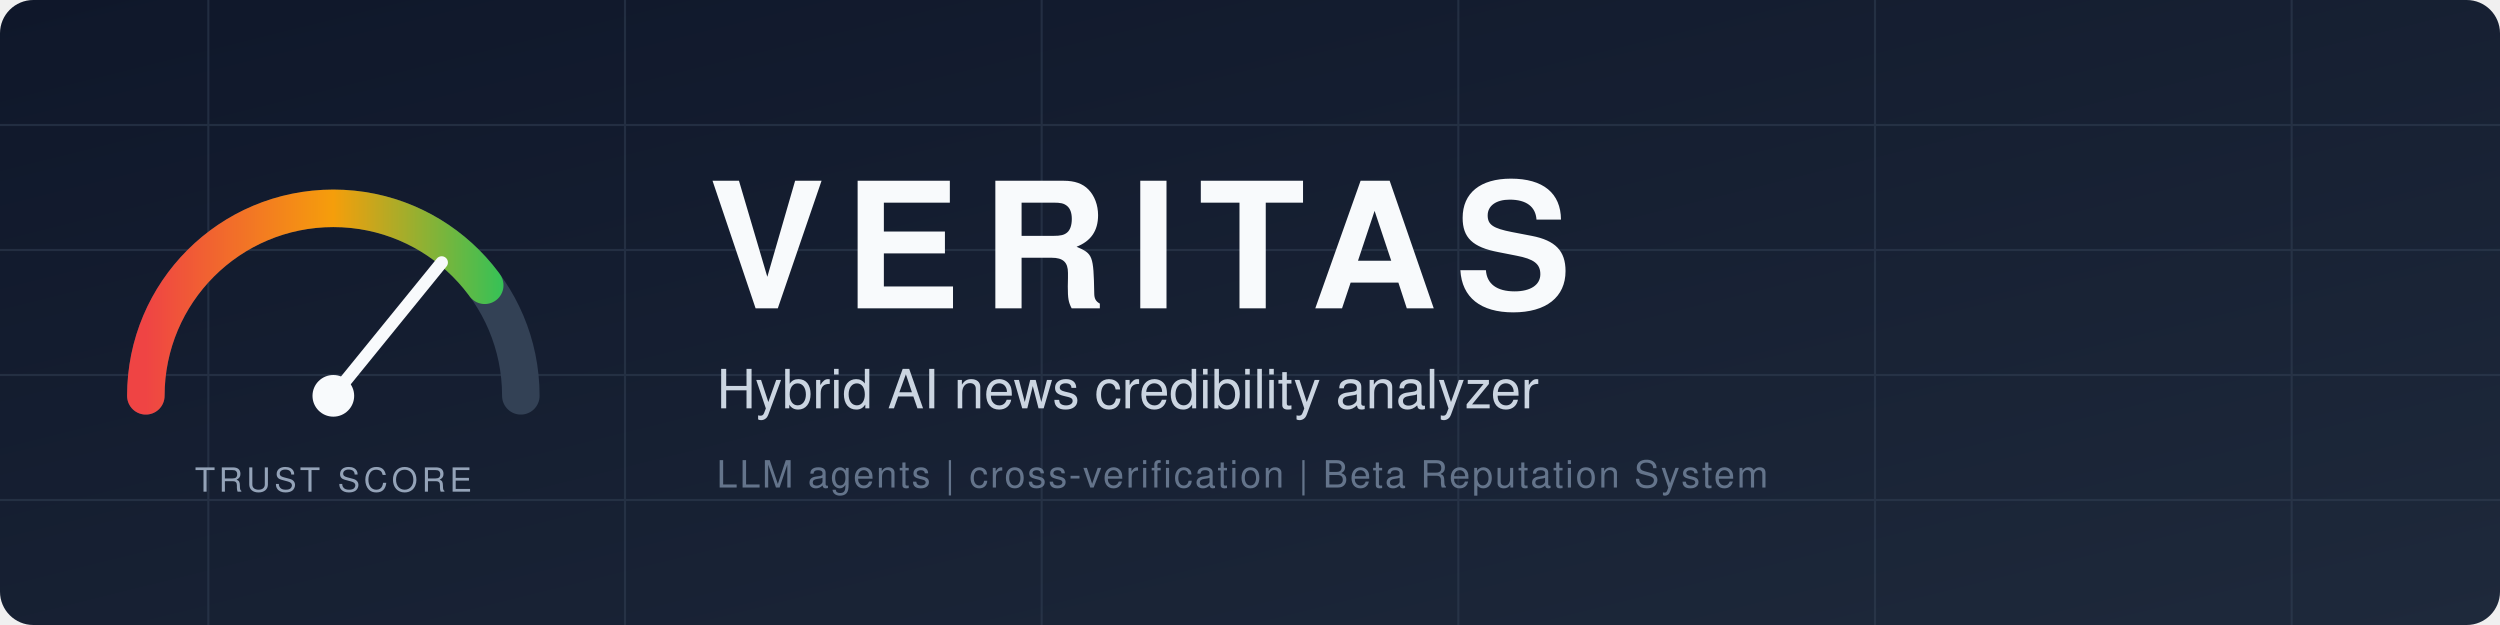
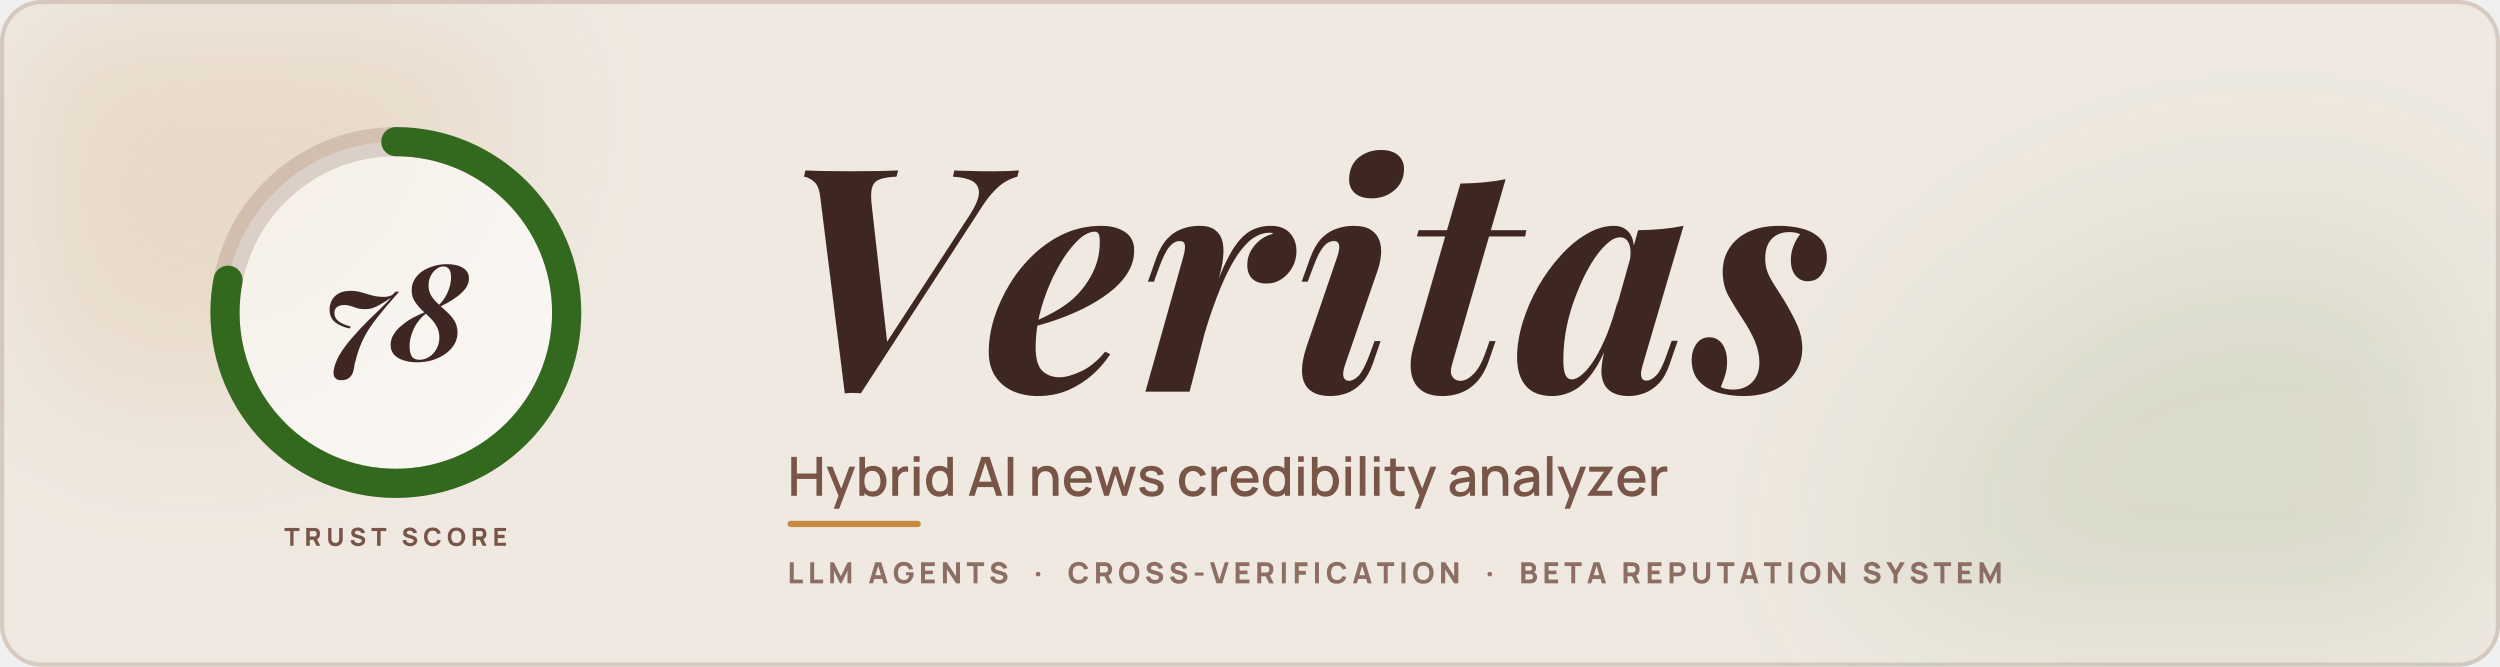
- <svg xmlns="http://www.w3.org/2000/svg" width="1200" height="300" viewBox="0 0 1200 300" role="img" aria-labelledby="title desc">
+ <svg xmlns="http://www.w3.org/2000/svg" width="1200" height="320" viewBox="0 0 1200 320" role="img" aria-labelledby="t d">
  <defs>
-     <linearGradient id="bg" x1="0" y1="0" x2="1" y2="1">
-       <stop offset="0" stop-color="#0f172a" />
-       <stop offset="1" stop-color="#1e293b" />
-     </linearGradient>
-     <linearGradient id="gauge" x1="0" y1="0" x2="1" y2="0">
-       <stop offset="0" stop-color="#ef4444" />
-       <stop offset="0.5" stop-color="#f59e0b" />
-       <stop offset="1" stop-color="#22c55e" />
-     </linearGradient>
+     <filter id="b1" x="-50%" y="-50%" width="200%" height="200%">
+       <feGaussianBlur stdDeviation="40" />
+     </filter>
+     <filter id="b2" x="-50%" y="-50%" width="200%" height="200%">
+       <feGaussianBlur stdDeviation="50" />
+     </filter>
+     <clipPath id="clip">
+       <rect width="1200" height="320" rx="20" />
+     </clipPath>
  </defs>
-   <rect width="1200" height="300" rx="16" fill="url(#bg)" />
-   <g stroke="#334155" stroke-width="1" opacity="0.5">
-     <path d="M0 60H1200M0 120H1200M0 180H1200M0 240H1200" />
-     <path d="M100 0V300M300 0V300M500 0V300M700 0V300M900 0V300M1100 0V300" />
+   <g clip-path="url(#clip)">
+     <rect width="1200" height="320" fill="#EFE9E1" />
+     <circle cx="90" cy="40" r="150" fill="#C58940" opacity="0.16" filter="url(#b1)" />
+     <circle cx="1090" cy="300" r="190" fill="#33691E" opacity="0.12" filter="url(#b2)" />
+     <rect x="1" y="1" width="1198" height="318" rx="19" fill="none" stroke="#8D6E63" stroke-opacity="0.25" stroke-width="2" />
  </g>
-   <g transform="translate(160 150)">
-     <path d="M -90 40 A 90 90 0 0 1 90 40" fill="none" stroke="#334155" stroke-width="18" stroke-linecap="round" />
-     <path d="M -90 40 A 90 90 0 0 1 90 40" fill="none" stroke="url(#gauge)" stroke-width="18" stroke-linecap="round" stroke-dasharray="226 283" />
-     <line x1="0" y1="40" x2="52" y2="-24" stroke="#f8fafc" stroke-width="6" stroke-linecap="round" />
-     <circle cx="0" cy="40" r="10" fill="#f8fafc" />
-     <text x="0" y="86" text-anchor="middle" font-family="-apple-system, 'Segoe UI', Helvetica, Arial, sans-serif" font-size="16" fill="#94a3b8" letter-spacing="2">TRUST SCORE</text>
+   <g>
+     <circle cx="190" cy="150" r="82" fill="#FFFFFF" fill-opacity="0.6" />
+     <circle cx="190" cy="150" r="82" fill="none" stroke="#8D6E63" stroke-opacity="0.25" stroke-width="14" />
+     <circle cx="190" cy="150" r="82" fill="none" stroke="#33691E" stroke-width="14" stroke-linecap="round" stroke-dasharray="402 516" transform="rotate(-90 190 150)" />
+     <path d="M168.2 139.6Q171.1 139.6 173.4 140.3Q175.8 141 178.2 141.7Q180.6 142.4 183.6 142.5Q185.4 142.6 187 142.1Q188.6 141.7 189.8 140H191.6Q188.6 143.5 185.9 146.5Q183.3 149.6 181 152.5Q178.7 155.4 176.8 158.4Q174.8 161.5 173.3 165.1Q171.8 168.6 170.7 173Q170.2 174.6 170.1 175.5Q169.9 176.3 169.9 176.8Q169.8 177.3 169.6 178.1Q169.2 179.9 167.8 181.2Q166.3 182.5 163.9 182.5Q161.9 182.5 161.1 181.6Q160.2 180.8 160.1 179.4Q160 178 160.4 176.6Q161.2 173.1 163.6 169.3Q166 165.5 169.4 161.7Q172.7 157.9 176.3 154.3Q180 150.7 183.3 147.5Q186.6 144.3 188.8 141.7Q188.8 141.7 189.3 141.6Q189.8 141.5 189.8 141.5Q187.4 143.1 185.4 144.4Q183.4 145.7 181.7 146.6Q180.1 147.5 178.5 148Q176.9 148.4 175.1 148.4Q172.9 148.4 171.4 147.9Q169.8 147.4 168.4 146.9Q166.9 146.4 165.2 146.4Q163.2 146.4 161.9 147.3Q160.5 148.2 160.5 150.2Q160.5 152.7 162.5 154.2Q164.6 155.8 168.3 156.7L167.9 157.7Q163.6 156.8 160.9 154.7Q158.2 152.5 158.2 148.5Q158.2 146.3 159.2 144.3Q160.2 142.2 162.5 140.9Q164.7 139.6 168.2 139.6ZM214.4 126.8Q217.4 126.8 219.9 127.5Q222.3 128.3 223.7 129.8Q225.1 131.3 225.1 133.7Q225.1 136 223.7 138.1Q222.2 140.2 219.9 142Q217.7 143.7 215.1 145.2Q212.5 146.6 210.1 147.7L209.9 147.1Q211.6 145.7 213.1 143.5Q214.6 141.3 215.5 138.7Q216.5 136 216.5 133.2Q216.5 127.9 212.8 127.9Q211 127.9 209.4 129.2Q207.7 130.5 206.7 132.5Q205.7 134.6 205.7 137Q205.7 139.9 207.1 142.1Q208.5 144.3 210.6 146.1Q212.6 148 214.7 149.9Q216.8 151.8 218.2 154.1Q219.6 156.5 219.6 159.6Q219.6 162.8 218 165.4Q216.4 168 213.7 169.9Q211 171.8 207.5 172.9Q204 173.9 200.1 173.9Q196.7 173.9 193.8 173Q190.9 172.1 189.2 170.3Q187.5 168.4 187.5 165.5Q187.5 162.7 189.1 160.3Q190.6 157.9 193.2 155.9Q195.7 153.8 198.8 152.2Q201.9 150.6 205 149.4L205.3 150Q202.8 151.5 200.9 154.1Q198.9 156.6 197.8 159.8Q196.6 162.9 196.6 166.4Q196.6 169.2 197.6 171Q198.7 172.7 201.4 172.7Q203.8 172.7 206 171.3Q208.2 169.9 209.5 167.5Q210.9 165 210.9 162Q210.9 158.9 209.5 156.5Q208.2 154.2 206.2 152.3Q204.2 150.4 202.2 148.5Q200.3 146.6 198.9 144.4Q197.6 142.2 197.6 139.2Q197.6 136.4 199 134.1Q200.4 131.8 202.7 130.2Q205.1 128.6 208.2 127.7Q211.2 126.8 214.4 126.8Z" fill="#3E2723" transform="translate(0 0)" />
+     <path d="M139.3 262V254.9H136.6V253.4H143.7V254.9H140.9V262ZM147 262V253.4H150.7Q150.8 253.4 151 253.4Q151.2 253.4 151.4 253.4Q152.2 253.5 152.7 253.9Q153.2 254.3 153.4 254.9Q153.6 255.5 153.6 256.2Q153.6 257.3 153.1 258.1Q152.5 258.8 151.4 259L150.7 259.1H148.7V262ZM151.9 262 150.2 258.5 151.9 258.2 153.7 262ZM148.7 257.5H150.6Q150.7 257.5 150.9 257.5Q151 257.5 151.2 257.5Q151.5 257.4 151.7 257.2Q151.8 257 151.9 256.7Q152 256.4 152 256.2Q152 256 151.9 255.7Q151.8 255.5 151.7 255.2Q151.5 255 151.2 254.9Q151 254.9 150.9 254.9Q150.7 254.9 150.6 254.9H148.7ZM161 262.2Q159.9 262.2 159.1 261.8Q158.4 261.3 157.9 260.6Q157.5 259.8 157.5 258.8V253.4L159.1 253.4V258.7Q159.1 259.2 159.3 259.5Q159.4 259.9 159.7 260.1Q159.9 260.4 160.3 260.5Q160.6 260.6 161 260.6Q161.4 260.6 161.7 260.5Q162.1 260.4 162.3 260.1Q162.6 259.9 162.7 259.5Q162.8 259.2 162.8 258.7V253.4H164.5V258.8Q164.5 259.8 164.1 260.6Q163.6 261.3 162.8 261.8Q162 262.2 161 262.2ZM171.8 262.2Q170.9 262.2 170.1 261.8Q169.3 261.5 168.8 260.9Q168.4 260.2 168.2 259.4L169.9 259.1Q170.1 259.9 170.7 260.3Q171.2 260.7 172 260.7Q172.4 260.7 172.7 260.5Q173.1 260.4 173.4 260.2Q173.6 259.9 173.6 259.6Q173.6 259.4 173.6 259.3Q173.5 259.2 173.4 259.1Q173.3 259 173.2 258.9Q173 258.8 172.8 258.7L170.5 258Q170.3 258 169.9 257.8Q169.6 257.7 169.3 257.4Q169 257.2 168.8 256.8Q168.6 256.4 168.6 255.8Q168.6 254.9 169 254.3Q169.4 253.8 170.2 253.5Q170.9 253.2 171.8 253.2Q172.7 253.2 173.4 253.5Q174.1 253.8 174.6 254.4Q175 254.9 175.2 255.7L173.5 256Q173.4 255.6 173.1 255.3Q172.9 255 172.5 254.9Q172.2 254.7 171.8 254.7Q171.4 254.7 171 254.8Q170.7 254.9 170.5 255.2Q170.3 255.4 170.3 255.7Q170.3 256 170.4 256.1Q170.6 256.3 170.9 256.4Q171.1 256.5 171.4 256.6L172.9 257Q173.3 257.1 173.7 257.3Q174.1 257.4 174.5 257.7Q174.8 257.9 175.1 258.4Q175.3 258.8 175.3 259.4Q175.3 260.1 175 260.6Q174.7 261.2 174.2 261.5Q173.7 261.8 173.1 262Q172.5 262.2 171.8 262.2ZM181 262V254.9H178.3V253.4H185.4V254.9H182.7V262ZM196.8 262.2Q195.9 262.2 195.1 261.8Q194.3 261.5 193.8 260.9Q193.3 260.2 193.2 259.4L194.9 259.1Q195.1 259.9 195.6 260.3Q196.2 260.7 196.9 260.7Q197.3 260.7 197.7 260.5Q198.1 260.4 198.3 260.2Q198.6 259.9 198.6 259.6Q198.6 259.4 198.5 259.3Q198.5 259.2 198.4 259.1Q198.3 259 198.1 258.9Q198 258.8 197.7 258.7L195.5 258Q195.2 258 194.9 257.8Q194.6 257.7 194.3 257.4Q193.9 257.2 193.7 256.8Q193.5 256.4 193.5 255.8Q193.5 254.9 194 254.3Q194.4 253.8 195.1 253.5Q195.9 253.2 196.8 253.2Q197.7 253.2 198.4 253.5Q199.1 253.8 199.5 254.4Q200 254.9 200.2 255.7L198.4 256Q198.4 255.6 198.1 255.3Q197.8 255 197.5 254.9Q197.1 254.7 196.7 254.7Q196.3 254.7 196 254.8Q195.7 254.9 195.5 255.2Q195.2 255.4 195.2 255.7Q195.2 256 195.4 256.1Q195.6 256.3 195.9 256.4Q196.1 256.5 196.4 256.6L197.9 257Q198.2 257.1 198.6 257.3Q199 257.4 199.4 257.7Q199.8 257.9 200 258.4Q200.3 258.8 200.3 259.4Q200.3 260.1 200 260.6Q199.7 261.2 199.2 261.5Q198.7 261.8 198.1 262Q197.5 262.2 196.8 262.2ZM207.7 262.2Q206.4 262.2 205.5 261.6Q204.5 261.1 204 260Q203.5 259 203.5 257.7Q203.5 256.3 204 255.3Q204.5 254.3 205.5 253.7Q206.4 253.2 207.7 253.2Q209.2 253.2 210.2 253.9Q211.2 254.7 211.6 255.9L210 256.4Q209.8 255.6 209.2 255.2Q208.6 254.7 207.7 254.7Q206.9 254.7 206.3 255.1Q205.8 255.4 205.5 256.1Q205.2 256.8 205.2 257.7Q205.2 258.6 205.5 259.2Q205.8 259.9 206.3 260.3Q206.9 260.6 207.7 260.6Q208.6 260.6 209.2 260.2Q209.8 259.8 210 259L211.6 259.4Q211.2 260.7 210.2 261.4Q209.2 262.2 207.7 262.2ZM219.1 262.2Q217.8 262.2 216.8 261.6Q215.9 261.1 215.4 260Q214.9 259 214.9 257.7Q214.9 256.3 215.4 255.3Q215.9 254.3 216.8 253.7Q217.8 253.2 219.1 253.2Q220.4 253.2 221.3 253.7Q222.2 254.3 222.7 255.3Q223.3 256.3 223.3 257.7Q223.3 259 222.7 260Q222.2 261.1 221.3 261.6Q220.4 262.2 219.1 262.2ZM219.1 260.6Q219.9 260.7 220.4 260.3Q221 259.9 221.3 259.3Q221.5 258.6 221.5 257.7Q221.5 256.8 221.3 256.1Q221 255.5 220.4 255.1Q219.9 254.7 219.1 254.7Q218.2 254.7 217.7 255.1Q217.2 255.4 216.9 256.1Q216.6 256.8 216.6 257.7Q216.6 258.6 216.9 259.2Q217.2 259.9 217.7 260.3Q218.2 260.6 219.1 260.6ZM226.9 262V253.4H230.5Q230.6 253.4 230.8 253.4Q231.1 253.4 231.2 253.4Q232 253.5 232.5 253.9Q233 254.3 233.2 254.9Q233.5 255.5 233.5 256.2Q233.5 257.3 232.9 258.1Q232.4 258.8 231.2 259L230.5 259.1H228.5V262ZM231.7 262 230 258.5 231.7 258.2 233.6 262ZM228.5 257.5H230.4Q230.6 257.5 230.7 257.5Q230.9 257.5 231 257.5Q231.3 257.4 231.5 257.2Q231.7 257 231.7 256.7Q231.8 256.4 231.8 256.2Q231.8 256 231.7 255.7Q231.7 255.5 231.5 255.2Q231.3 255 231 254.9Q230.9 254.9 230.7 254.9Q230.6 254.9 230.4 254.9H228.5ZM237.3 262V253.4H242.9V254.9H238.9V256.7H242.2V258.3H238.9V260.5H242.9V262Z" fill="#795548" />
  </g>
-   <text x="340" y="148" font-family="-apple-system, 'Segoe UI', Helvetica, Arial, sans-serif" font-size="84" font-weight="700" fill="#f8fafc" letter-spacing="10">VERITAS</text>
-   <text x="344" y="196" font-family="-apple-system, 'Segoe UI', Helvetica, Arial, sans-serif" font-size="26" fill="#cbd5e1">Hybrid AI news credibility analyzer</text>
-   <text x="344" y="234" font-family="-apple-system, 'Segoe UI', Helvetica, Arial, sans-serif" font-size="18" fill="#64748b" letter-spacing="1">LLM agents  |  cross-verification  |  Beta Reputation System</text>
+   <path d="M465.4 103.3Q469.8 96.5 469.9 92.6Q469.9 88.7 466.7 86.9Q463.4 85.1 457.4 84.8L458.1 81.8Q460.2 82 463.7 82Q467.3 82.1 471.2 82.2Q475.1 82.2 477.7 82.2Q481.2 82.2 483.9 82.1Q486.7 82 489.1 81.8L488.3 84.8Q485.3 85.6 482.6 87.2Q479.9 88.8 476.9 92Q473.9 95.1 470.4 100.7L413.2 188.8Q411.2 188.6 409.3 188.6Q407.5 188.6 405.5 188.8L393.7 94.4Q393.1 89 390.5 87Q388 85 385.9 84.8L386.6 81.8Q390.4 82 396.4 82.1Q402.4 82.2 408.2 82.2Q415.4 82.2 421.3 82.1Q427.1 82 431.1 81.8L430.3 84.8Q425.6 85 422.7 85.9Q419.8 86.9 418.8 89.4Q417.8 92 418.3 97.4L426.1 166.6L421.8 170.2ZM493.8 155.5Q500 153 505.5 150Q511 147 515 143.5Q520.8 138.2 524.3 131.3Q527.9 124.3 527.9 116.2Q527.9 113.2 527.3 112.2Q526.7 111.2 525.5 111.2Q522.2 111.2 518.3 114.5Q514.5 117.9 510.7 123.6Q507 129.3 503.9 136.4Q500.8 143.6 498.9 151.4Q497.1 159.2 497.1 166.6Q497.1 174.9 500.3 178Q503.5 181.1 508.7 181.1Q512.6 181.1 518.6 178.4Q524.6 175.8 530.5 168.8L532.9 170Q529.8 174.9 524.7 179.6Q519.6 184.2 512.9 187.2Q506.2 190.1 498.1 190.1Q491.5 190.1 486.1 187.7Q480.8 185.3 477.7 180.6Q474.6 175.8 474.6 168.9Q474.6 161.1 477.2 152.6Q479.9 144.2 484.7 136.3Q489.5 128.4 496.2 122.1Q503 115.7 511.2 112Q519.4 108.4 528.8 108.4Q535.4 108.4 539.9 111.3Q544.4 114.2 544.4 120.2Q544.4 126 541.2 131.1Q538 136.2 532.5 140.4Q527 144.6 520.4 147.9Q513.7 151.2 506.8 153.6Q499.8 156 493.6 157.4ZM571 188H549.8L568 123.2Q569.1 119.1 568.7 117.4Q568.4 115.7 566.3 115.7Q563.7 115.7 561.4 118.3Q559.2 120.9 556.7 127.5L553.9 135.2H551L555 123.8Q557.2 117.9 560.4 114.5Q563.5 111.2 567.5 109.8Q571.4 108.4 575.7 108.4Q580.6 108.4 583.1 110.3Q585.7 112.2 586.6 115.3Q587.5 118.5 587.2 122.1Q587 125.8 586.1 129.4ZM609.3 111.7Q606.2 111.7 602.8 113.5Q599.4 115.3 595.8 119.9Q592.1 124.6 588.2 132.8Q584.3 141.1 580.1 153.9Q576 166.6 571.6 184.8L575 164.6Q579.7 148.2 583.6 137.3Q587.6 126.5 591.5 120.1Q595.5 113.7 599.9 111Q604.4 108.4 610 108.4Q615.9 108.4 619.1 111.8Q622.3 115.3 622.3 120.5Q622.3 124.7 620.4 128.2Q618.4 131.8 615.2 133.9Q612 136.1 607.9 136.1Q603.5 136.1 601.1 133.8Q598.7 131.5 598.7 127.2Q598.7 123.5 600.4 120.4Q602.2 117.3 605 115.1Q607.9 112.9 611.2 112.2Q610.9 112 610.4 111.8Q609.9 111.7 609.3 111.7ZM647.6 85.4Q647.9 79 652.3 75.5Q656.7 72 662.9 72Q668.4 72 671.3 74.7Q674.2 77.4 673.9 82Q673.6 87.8 669.1 91.5Q664.6 95.2 658.4 95.2Q653 95.2 650.1 92.5Q647.3 89.8 647.6 85.4ZM641.9 123.2Q644.4 115.7 640.3 115.7Q637.5 115.7 635.3 118.4Q633 121.1 630.6 127.5L627.7 135.2H624.8L628.9 123.8Q631.1 117.9 634.2 114.5Q637.4 111.2 641.5 109.8Q645.5 108.4 649.7 108.4Q655.1 108.4 658 110.3Q661 112.3 662.1 115.4Q663.2 118.5 662.9 122.1Q662.6 125.8 661.4 129.4L645.6 175.2Q644.3 179.2 644.9 181Q645.6 182.8 647.6 182.8Q649.6 182.8 652 180.5Q654.3 178.2 657.1 171L659.8 163.7H662.7L658.9 174.7Q656.7 180.8 653.4 184.1Q650.1 187.4 646.3 188.8Q642.4 190.1 638.6 190.1Q632.1 190.1 628.7 187.2Q625.3 184.4 625 179Q624.7 173.6 627.2 166.2ZM732.6 110.5 732.1 113.5H680.1L680.9 110.5ZM696.9 175.2Q695.8 179.1 697.2 180.9Q698.5 182.8 700.9 182.8Q704.1 182.8 707.2 179.6Q710.4 176.5 712.8 169.9L715 163.7H717.9L714.9 172.4Q711.9 181.5 706.1 185.8Q700.4 190.1 692.4 190.1Q685.4 190.1 681.7 186.9Q678 183.8 677.3 178.3Q676.6 172.9 678.5 166.2L701 88.1Q707.3 88 712.6 87.5Q717.9 87 722.7 86ZM754.5 182.1Q756.9 182.1 759.7 179.5Q762.6 177 765.6 172.1Q768.6 167.2 771.5 160.1Q774.3 153 776.7 143.8L773.4 160.1Q769.7 171.2 765.2 177.8Q760.7 184.4 755.6 187.3Q750.5 190.1 745 190.1Q736.5 190.1 732.3 185.1Q728.2 180.2 728.2 171.6Q728.2 163.5 730.9 154.7Q733.6 145.9 738.3 137.6Q743 129.4 749 122.8Q754.9 116.2 761.6 112.3Q768.3 108.4 774.7 108.4Q779.7 108.4 782.4 112.2Q785.1 116.1 784 124.4L782.3 125.3Q783.2 119.9 781.9 116.9Q780.6 113.9 777.6 113.9Q774.5 113.9 770.9 117.4Q767.2 120.8 763.6 126.8Q760 132.8 757 140.4Q753.9 148 752.1 156.3Q750.4 164.6 750.4 172.7Q750.4 177.8 751.4 179.9Q752.4 182.1 754.5 182.1ZM786.3 110.5Q792.7 110.4 798 109.9Q803.2 109.4 808.1 108.4L788.5 175.2Q787.9 177.2 787.7 178.9Q787.6 180.6 788.2 181.7Q788.8 182.7 790.4 182.7Q792.4 182.7 794.8 180.4Q797.2 178.2 799.8 170.9L802.4 163.6H805.3L801.5 174.6Q799.4 180.8 796.2 184.1Q792.9 187.4 789.1 188.8Q785.4 190.1 781.8 190.1Q773.9 190.1 770.6 185.4Q768.5 182.1 768.7 177.2Q769 172.3 770.7 166.2ZM826 185.8Q827.2 186.4 828.6 186.7Q829.9 187 832 187Q837.4 187 840.9 183.6Q844.5 180.1 844.5 174Q844.5 169.1 842.4 163.9Q840.2 158.7 836.2 152.7Q832.6 147.2 829.7 142.1Q826.9 137 826.9 130.5Q826.9 124 830.1 119.1Q833.3 114.1 839.4 111.2Q845.5 108.4 854.1 108.4Q859.6 108.4 864.8 109.7Q870.1 111 873.5 114.3Q876.9 117.6 876.9 123.9Q876.9 126.3 875.9 128.9Q874.9 131.5 872.9 133.3Q870.9 135 867.7 135Q864.1 135 861.8 132.2Q859.6 129.4 859.6 125Q859.6 121 861 117.8Q862.3 114.5 864.1 112.5Q862.3 111.4 858.9 111.4Q853.5 111.4 850.4 114.7Q847.3 118 847.3 124.1Q847.3 127.5 848.4 130.6Q849.6 133.6 851.7 136.8Q853.8 140 856.2 143.9Q860.6 151.2 862.9 156.5Q865.1 161.8 865.1 167.2Q865.1 173.6 861.7 178.8Q858.2 184 851.9 187.1Q845.5 190.1 836.8 190.1Q830.5 190.1 824.8 188.5Q819.1 186.8 815.6 183Q812 179.2 812 172.6Q812 168.5 814.2 165.2Q816.4 161.9 820.5 161.9Q824.5 161.9 826.8 165.3Q829 168.6 829 173.6Q829 177.5 827.9 180.7Q826.8 183.8 826 185.8Z" fill="#3E2723" />
+   <path d="M379.8 238V219.3H382.5V227.3H391.9V219.3H394.6V238H391.9V229.9H382.5V238ZM400.2 244.2 402.9 236.8 402.9 239 396.8 224H399.6L404.2 235.6H403.4L407.7 224H410.5L402.8 244.2ZM419.1 238.4Q417.1 238.4 415.7 237.4Q414.4 236.4 413.7 234.8Q413 233.1 413 231Q413 228.9 413.7 227.2Q414.4 225.5 415.7 224.5Q417.1 223.6 419.1 223.6Q421 223.6 422.5 224.5Q423.9 225.5 424.7 227.2Q425.5 228.9 425.5 231Q425.5 233.1 424.7 234.8Q423.9 236.4 422.5 237.4Q421.1 238.4 419.1 238.4ZM412.5 238V219.3H415.2V227.9H414.9V238ZM418.7 235.9Q420 235.9 420.9 235.3Q421.7 234.6 422.2 233.5Q422.6 232.4 422.6 231Q422.6 229.6 422.2 228.5Q421.7 227.4 420.9 226.7Q420 226 418.7 226Q417.4 226 416.5 226.7Q415.7 227.3 415.3 228.4Q414.9 229.5 414.9 231Q414.9 232.4 415.3 233.5Q415.7 234.7 416.6 235.3Q417.4 235.9 418.7 235.9ZM428.3 238V224H430.8V227.4L430.4 226.9Q430.7 226.2 431.1 225.7Q431.5 225.1 432.1 224.8Q432.6 224.4 433.2 224.1Q433.9 223.9 434.6 223.9Q435.3 223.8 435.9 224V226.5Q435.2 226.3 434.4 226.4Q433.5 226.5 432.9 226.9Q432.2 227.4 431.8 228Q431.4 228.6 431.2 229.3Q431.1 230.1 431.1 230.9V238ZM438.6 221.7V219H441.4V221.7ZM438.6 238V224H441.4V238ZM450.8 238.4Q448.9 238.4 447.5 237.4Q446 236.4 445.3 234.8Q444.5 233.1 444.5 231Q444.5 228.9 445.3 227.2Q446 225.5 447.5 224.5Q448.9 223.6 450.9 223.6Q452.9 223.6 454.2 224.5Q455.6 225.5 456.3 227.2Q457 228.9 457 231Q457 233.1 456.3 234.8Q455.6 236.4 454.2 237.4Q452.8 238.4 450.8 238.4ZM451.2 235.9Q452.6 235.9 453.4 235.3Q454.2 234.7 454.6 233.5Q455 232.4 455 231Q455 229.5 454.6 228.4Q454.2 227.3 453.4 226.7Q452.6 226 451.3 226Q450 226 449.1 226.7Q448.2 227.4 447.8 228.5Q447.4 229.6 447.4 231Q447.4 232.4 447.8 233.5Q448.2 234.6 449.1 235.3Q449.9 235.9 451.2 235.9ZM455 238V227.9H454.7V219.3H457.4V238ZM465 238 471.1 219.3H475L481.1 238H478.2L472.6 220.9H473.3L467.8 238ZM468.1 233.8V231.2H477.9V233.8ZM483.7 238V219.3H486.4V238ZM505.3 238V231.1Q505.3 230.3 505.2 229.4Q505.1 228.5 504.7 227.8Q504.3 227.1 503.6 226.6Q502.9 226.2 501.8 226.2Q501.1 226.2 500.4 226.4Q499.8 226.6 499.3 227.2Q498.8 227.7 498.5 228.6Q498.2 229.4 498.2 230.7L496.5 230.1Q496.5 228.2 497.2 226.7Q498 225.2 499.3 224.4Q500.6 223.6 502.5 223.6Q504 223.6 505 224.1Q506 224.5 506.6 225.3Q507.2 226 507.5 226.9Q507.9 227.8 508 228.7Q508.1 229.6 508.1 230.2V238ZM495.5 238V224H497.9V228H498.2V238ZM517.7 238.4Q515.6 238.4 514 237.5Q512.5 236.6 511.6 234.9Q510.7 233.3 510.7 231.1Q510.7 228.8 511.6 227.1Q512.4 225.4 514 224.5Q515.5 223.6 517.6 223.6Q519.7 223.6 521.2 224.6Q522.7 225.6 523.5 227.4Q524.2 229.2 524.1 231.7H521.4V230.8Q521.3 228.3 520.4 227.1Q519.5 226 517.7 226Q515.6 226 514.6 227.3Q513.6 228.5 513.6 231Q513.6 233.3 514.6 234.6Q515.6 235.8 517.6 235.8Q518.8 235.8 519.8 235.2Q520.7 234.7 521.2 233.6L523.9 234.4Q523.1 236.3 521.4 237.4Q519.7 238.4 517.7 238.4ZM512.7 231.7V229.6H522.7V231.7ZM530 238 525.7 223.9 528.4 224 531.3 233.6 534.3 224H536.6L539.6 233.6L542.5 224H545.2L540.9 238H538.7L535.4 227.8L532.2 238ZM552.9 238.4Q550.3 238.4 548.7 237.2Q547.1 236.1 546.8 234.1L549.5 233.6Q549.8 234.7 550.7 235.4Q551.7 236 553.1 236Q554.4 236 555.1 235.5Q555.8 234.9 555.8 234Q555.8 233.5 555.5 233.2Q555.3 232.8 554.5 232.5Q553.7 232.2 552 231.8Q550.2 231.3 549.2 230.8Q548.1 230.3 547.7 229.5Q547.2 228.8 547.2 227.8Q547.2 226.5 547.9 225.6Q548.6 224.6 549.8 224.1Q551 223.6 552.7 223.6Q554.3 223.6 555.5 224.1Q556.8 224.6 557.6 225.5Q558.4 226.4 558.5 227.7L555.7 228.2Q555.6 227.2 554.8 226.6Q554 226 552.7 226Q551.5 225.9 550.7 226.4Q549.9 226.8 549.9 227.6Q549.9 228.1 550.2 228.4Q550.5 228.8 551.4 229.1Q552.2 229.4 553.9 229.8Q555.6 230.2 556.7 230.8Q557.7 231.3 558.1 232.1Q558.6 232.8 558.6 233.9Q558.6 236 557.1 237.2Q555.6 238.4 552.9 238.4ZM572.7 238.4Q570.5 238.4 569 237.4Q567.5 236.5 566.7 234.8Q565.9 233.1 565.9 231Q565.9 228.8 566.7 227.1Q567.5 225.5 569.1 224.5Q570.6 223.6 572.7 223.6Q575 223.6 576.6 224.7Q578.3 225.9 578.8 227.9L576.1 228.6Q575.7 227.4 574.8 226.8Q573.9 226.1 572.7 226.1Q571.3 226.1 570.5 226.8Q569.6 227.4 569.2 228.5Q568.8 229.6 568.8 231Q568.8 233.2 569.8 234.5Q570.7 235.8 572.7 235.8Q574 235.8 574.8 235.2Q575.6 234.6 576 233.5L578.8 234.1Q578.1 236.2 576.5 237.3Q574.9 238.4 572.7 238.4ZM581.5 238V224H583.9V227.4L583.5 226.9Q583.8 226.2 584.2 225.7Q584.6 225.1 585.2 224.8Q585.7 224.4 586.4 224.1Q587 223.9 587.7 223.9Q588.4 223.8 589 224V226.5Q588.3 226.3 587.5 226.4Q586.7 226.5 586 226.9Q585.3 227.4 584.9 228Q584.5 228.6 584.4 229.3Q584.2 230.1 584.2 230.9V238ZM597.7 238.4Q595.6 238.4 594.1 237.5Q592.5 236.6 591.6 234.9Q590.7 233.3 590.7 231.1Q590.7 228.8 591.6 227.1Q592.4 225.4 594 224.5Q595.5 223.6 597.6 223.6Q599.7 223.6 601.2 224.6Q602.8 225.6 603.5 227.4Q604.2 229.2 604.1 231.7H601.4V230.8Q601.4 228.3 600.4 227.1Q599.5 226 597.7 226Q595.7 226 594.6 227.3Q593.6 228.5 593.6 231Q593.6 233.3 594.6 234.6Q595.7 235.8 597.6 235.8Q598.9 235.8 599.8 235.2Q600.7 234.7 601.2 233.6L603.9 234.4Q603.1 236.3 601.4 237.4Q599.8 238.4 597.7 238.4ZM592.7 231.7V229.6H602.7V231.7ZM612.6 238.4Q610.6 238.4 609.2 237.4Q607.8 236.4 607 234.8Q606.2 233.1 606.2 231Q606.2 228.9 607 227.2Q607.8 225.5 609.2 224.5Q610.7 223.6 612.6 223.6Q614.6 223.6 616 224.5Q617.3 225.5 618 227.2Q618.7 228.9 618.7 231Q618.7 233.1 618 234.8Q617.3 236.4 616 237.4Q614.6 238.4 612.6 238.4ZM613 235.9Q614.3 235.9 615.1 235.3Q616 234.7 616.4 233.5Q616.8 232.4 616.8 231Q616.8 229.5 616.4 228.4Q616 227.3 615.2 226.7Q614.3 226 613 226Q611.7 226 610.8 226.7Q610 227.4 609.5 228.5Q609.1 229.6 609.1 231Q609.1 232.4 609.5 233.5Q610 234.6 610.8 235.3Q611.7 235.9 613 235.9ZM616.8 238V227.9H616.5V219.3H619.2V238ZM623.1 221.7V219H625.8V221.7ZM623.1 238V224H625.8V238ZM636.3 238.4Q634.3 238.4 632.9 237.4Q631.5 236.4 630.8 234.8Q630.1 233.1 630.1 231Q630.1 228.9 630.8 227.2Q631.5 225.5 632.9 224.5Q634.3 223.6 636.2 223.6Q638.2 223.6 639.7 224.5Q641.1 225.5 641.9 227.2Q642.7 228.9 642.7 231Q642.7 233.1 641.9 234.8Q641.1 236.4 639.7 237.4Q638.3 238.4 636.3 238.4ZM629.7 238V219.3H632.4V227.9H632.1V238ZM635.9 235.9Q637.2 235.9 638.1 235.3Q638.9 234.6 639.3 233.5Q639.8 232.4 639.8 231Q639.8 229.6 639.3 228.5Q638.9 227.4 638.1 226.7Q637.2 226 635.8 226Q634.6 226 633.7 226.7Q632.9 227.3 632.5 228.4Q632.1 229.5 632.1 231Q632.1 232.4 632.5 233.5Q632.9 234.7 633.7 235.3Q634.6 235.9 635.9 235.9ZM645.8 221.7V219H648.5V221.7ZM645.8 238V224H648.5V238ZM652.7 238V218.9H655.4V238ZM659.5 221.7V219H662.2V221.7ZM659.5 238V224H662.2V238ZM674.2 238Q672.9 238.3 671.6 238.2Q670.3 238.2 669.3 237.7Q668.3 237.3 667.8 236.3Q667.3 235.4 667.3 234.5Q667.3 233.6 667.3 232.5V220.1H670V232.3Q670 233.2 670 233.8Q670 234.4 670.3 234.9Q670.8 235.7 671.8 235.8Q672.8 235.9 674.2 235.7ZM664.6 226.1V224H674.2V226.1ZM679 244.2 681.7 236.8 681.8 239 675.7 224H678.5L683.1 235.6H682.2L686.6 224H689.4L681.6 244.2ZM700.6 238.4Q699 238.4 697.9 237.8Q696.9 237.2 696.3 236.3Q695.8 235.3 695.8 234.2Q695.8 233.1 696.2 232.3Q696.6 231.5 697.3 230.9Q698 230.4 699.1 230Q700.1 229.7 701.2 229.5Q702.4 229.3 703.7 229.1Q705 229 706.3 228.8L705.3 229.3Q705.4 227.7 704.6 226.9Q703.9 226.1 702.2 226.1Q701.1 226.1 700.1 226.6Q699.2 227.1 698.9 228.3L696.3 227.5Q696.8 225.7 698.3 224.6Q699.8 223.6 702.2 223.6Q704.1 223.6 705.5 224.2Q706.9 224.9 707.5 226.2Q707.9 226.9 707.9 227.7Q708 228.5 708 229.4V238H705.6V234.8L706.1 235.2Q705.2 236.8 703.9 237.6Q702.5 238.4 700.6 238.4ZM701 236.2Q702.2 236.2 703 235.8Q703.9 235.3 704.4 234.7Q704.9 234.1 705 233.4Q705.2 232.8 705.3 232Q705.3 231.2 705.3 230.7L706.2 231.1Q704.9 231.3 703.9 231.4Q702.8 231.6 702 231.7Q701.1 231.9 700.4 232.1Q699.9 232.3 699.4 232.5Q699 232.8 698.8 233.2Q698.5 233.6 698.5 234.2Q698.5 234.7 698.8 235.2Q699 235.6 699.6 235.9Q700.2 236.2 701 236.2ZM721.3 238V231.1Q721.3 230.3 721.1 229.4Q721 228.5 720.6 227.8Q720.2 227.1 719.5 226.6Q718.8 226.2 717.7 226.2Q717 226.2 716.3 226.4Q715.7 226.6 715.2 227.2Q714.7 227.7 714.4 228.6Q714.1 229.4 714.1 230.7L712.4 230.1Q712.4 228.2 713.2 226.7Q713.9 225.2 715.2 224.4Q716.6 223.6 718.5 223.6Q719.9 223.6 720.9 224.1Q721.9 224.5 722.5 225.3Q723.1 226 723.4 226.9Q723.8 227.8 723.9 228.7Q724 229.6 724 230.2V238ZM711.4 238V224H713.8V228H714.1V238ZM731.3 238.4Q729.8 238.4 728.7 237.8Q727.7 237.2 727.1 236.3Q726.6 235.3 726.6 234.2Q726.6 233.1 727 232.3Q727.4 231.5 728.1 230.9Q728.8 230.4 729.9 230Q730.9 229.7 732 229.5Q733.2 229.3 734.5 229.1Q735.8 229 737.1 228.8L736.1 229.3Q736.2 227.7 735.4 226.9Q734.7 226.1 733 226.1Q731.9 226.1 730.9 226.6Q730 227.1 729.7 228.3L727.1 227.5Q727.6 225.7 729.1 224.6Q730.6 223.6 733 223.6Q734.9 223.6 736.3 224.2Q737.7 224.9 738.3 226.2Q738.7 226.9 738.7 227.7Q738.8 228.5 738.8 229.4V238H736.4V234.8L736.9 235.2Q736 236.8 734.7 237.6Q733.3 238.4 731.3 238.4ZM731.8 236.2Q733 236.2 733.8 235.8Q734.7 235.3 735.2 234.7Q735.7 234.1 735.8 233.4Q736 232.8 736.1 232Q736.1 231.2 736.1 230.7L737 231.1Q735.7 231.3 734.7 231.4Q733.6 231.6 732.8 231.7Q731.9 231.9 731.2 232.1Q730.7 232.3 730.2 232.5Q729.8 232.8 729.5 233.2Q729.3 233.6 729.3 234.2Q729.3 234.7 729.6 235.2Q729.8 235.6 730.4 235.9Q731 236.2 731.8 236.2ZM742.5 238V218.9H745.2V238ZM751 244.2 753.7 236.8 753.7 239 747.6 224H750.4L755 235.6H754.2L758.6 224H761.3L753.6 244.2ZM762 238V237.6L770 226.4H762.8V224H774.3V224.4L766.4 235.6H773.9V238ZM783.4 238.4Q781.3 238.4 779.7 237.5Q778.2 236.6 777.3 234.9Q776.4 233.3 776.4 231.1Q776.4 228.8 777.3 227.1Q778.1 225.4 779.7 224.5Q781.2 223.6 783.3 223.6Q785.4 223.6 786.9 224.6Q788.4 225.6 789.2 227.4Q789.9 229.2 789.8 231.7H787.1V230.8Q787 228.3 786.1 227.1Q785.2 226 783.4 226Q781.3 226 780.3 227.3Q779.3 228.5 779.3 231Q779.3 233.3 780.3 234.6Q781.3 235.8 783.3 235.8Q784.5 235.8 785.5 235.2Q786.4 234.7 786.9 233.6L789.6 234.4Q788.8 236.3 787.1 237.4Q785.4 238.4 783.4 238.4ZM778.4 231.7V229.6H788.4V231.7ZM792.7 238V224H795.1V227.4L794.8 226.9Q795 226.2 795.4 225.7Q795.9 225.1 796.4 224.8Q796.9 224.4 797.6 224.1Q798.3 223.9 798.9 223.9Q799.6 223.8 800.3 224V226.5Q799.6 226.3 798.7 226.4Q797.9 226.5 797.2 226.9Q796.5 227.4 796.2 228Q795.8 228.6 795.6 229.3Q795.4 230.1 795.4 230.9V238Z" fill="#795548" />
+   <path d="M379.1 280V269.9H381V278.2H385.4V280ZM388.9 280V269.9H390.8V278.2H395.1V280ZM398.5 280V269.9H400.2L403.6 276.6L406.9 269.9H408.6V280H406.8V274L403.9 280H403.2L400.3 274V280ZM417.1 280 420.1 269.9H423L426.1 280H424.1L421.4 271.1H421.7L419 280ZM418.9 277.9V276.1H424.2V277.9ZM433.7 280.2Q432.8 280.2 431.9 279.9Q431.1 279.5 430.4 278.9Q429.7 278.2 429.4 277.2Q429 276.2 429 275Q429 273.3 429.6 272.1Q430.3 270.9 431.3 270.3Q432.4 269.7 433.7 269.7Q435.7 269.7 436.8 270.6Q437.9 271.5 438.3 273.2L436.3 273.4Q436.1 272.6 435.4 272Q434.8 271.5 433.9 271.5Q432.9 271.5 432.3 271.9Q431.6 272.3 431.3 273.1Q431 273.9 431 275Q431 276 431.3 276.8Q431.6 277.6 432.3 278Q432.9 278.4 433.9 278.4Q434.5 278.4 435 278.2Q435.6 278 435.9 277.4Q436.3 276.9 436.4 276.1H434.9V274.7H438.5Q438.5 274.8 438.5 275Q438.5 275.2 438.5 275.3Q438.5 276.7 437.9 277.8Q437.3 278.9 436.3 279.6Q435.2 280.2 433.7 280.2ZM442.1 280V269.9H448.7V271.7H444V273.9H447.8V275.6H444V278.2H448.7V280ZM452.6 280V269.9H454.5L458.9 276.6V269.9H460.8V280H458.9L454.5 273.3V280ZM467.3 280V271.7H464.1V269.9H472.4V271.7H469.2V280ZM479.5 280.2Q478.4 280.2 477.5 279.8Q476.6 279.4 476 278.7Q475.4 277.9 475.3 276.9L477.3 276.6Q477.5 277.5 478.1 278Q478.8 278.4 479.6 278.4Q480.1 278.4 480.6 278.3Q481 278.1 481.3 277.9Q481.6 277.6 481.6 277.1Q481.6 277 481.5 276.8Q481.5 276.7 481.4 276.6Q481.3 276.5 481.1 276.3Q480.9 276.2 480.6 276.1L478 275.4Q477.7 275.3 477.3 275.1Q476.9 275 476.5 274.7Q476.2 274.4 475.9 273.9Q475.7 273.5 475.7 272.7Q475.7 271.7 476.2 271Q476.7 270.4 477.6 270Q478.4 269.7 479.4 269.7Q480.5 269.7 481.3 270.1Q482.1 270.4 482.7 271.1Q483.2 271.7 483.5 272.7L481.4 273Q481.3 272.5 481 272.2Q480.7 271.9 480.3 271.7Q479.9 271.5 479.4 271.5Q479 271.5 478.6 271.6Q478.2 271.8 477.9 272Q477.7 272.3 477.7 272.6Q477.7 273 477.9 273.2Q478.1 273.4 478.4 273.5Q478.7 273.6 479 273.7L480.8 274.2Q481.2 274.3 481.6 274.5Q482.1 274.6 482.6 274.9Q483 275.2 483.3 275.7Q483.6 276.2 483.6 277Q483.6 277.8 483.2 278.4Q482.9 279 482.3 279.4Q481.7 279.8 481 280Q480.3 280.2 479.5 280.2ZM498.3 276.7Q497.8 276.7 497.5 276.4Q497.2 276.1 497.2 275.6Q497.2 275.1 497.5 274.8Q497.8 274.5 498.3 274.5Q498.8 274.5 499.1 274.8Q499.4 275.1 499.4 275.6Q499.4 276.1 499.1 276.4Q498.8 276.7 498.3 276.7ZM517.8 280.2Q516.2 280.2 515.1 279.6Q514 278.9 513.5 277.7Q512.9 276.5 512.9 275Q512.9 273.4 513.5 272.2Q514 271 515.1 270.4Q516.2 269.7 517.8 269.7Q519.5 269.7 520.7 270.6Q521.8 271.4 522.3 272.9L520.4 273.4Q520.1 272.5 519.5 272Q518.8 271.5 517.8 271.5Q516.8 271.5 516.2 271.9Q515.5 272.4 515.2 273.1Q514.9 273.9 514.9 275Q514.9 276 515.2 276.8Q515.5 277.6 516.2 278Q516.8 278.4 517.8 278.4Q518.8 278.4 519.5 277.9Q520.1 277.4 520.4 276.5L522.3 277Q521.8 278.5 520.7 279.3Q519.5 280.2 517.8 280.2ZM526.1 280V269.9H530.3Q530.5 269.9 530.7 269.9Q531 269.9 531.2 270Q532.1 270.1 532.6 270.6Q533.2 271 533.5 271.7Q533.8 272.4 533.8 273.3Q533.8 274.5 533.1 275.4Q532.5 276.3 531.2 276.5L530.3 276.6H528V280ZM531.8 280 529.8 275.9 531.7 275.5 533.9 280ZM528 274.8H530.2Q530.4 274.8 530.6 274.8Q530.7 274.8 530.9 274.7Q531.3 274.6 531.5 274.4Q531.7 274.1 531.8 273.8Q531.8 273.5 531.8 273.3Q531.8 273 531.8 272.7Q531.7 272.4 531.5 272.1Q531.3 271.9 530.9 271.8Q530.7 271.7 530.6 271.7Q530.4 271.7 530.2 271.7H528ZM542 280.2Q540.5 280.2 539.4 279.6Q538.3 278.9 537.7 277.7Q537.1 276.5 537.1 275Q537.1 273.4 537.7 272.2Q538.3 271 539.4 270.4Q540.5 269.7 542 269.7Q543.5 269.7 544.6 270.4Q545.7 271 546.3 272.2Q546.9 273.4 546.9 275Q546.9 276.5 546.3 277.7Q545.7 278.9 544.6 279.6Q543.5 280.2 542 280.2ZM542 278.4Q542.9 278.4 543.6 278Q544.2 277.6 544.5 276.8Q544.8 276 544.8 275Q544.8 273.9 544.5 273.1Q544.2 272.4 543.6 271.9Q542.9 271.5 542 271.5Q541 271.5 540.4 271.9Q539.7 272.3 539.4 273.1Q539.1 273.9 539.1 275Q539.1 276 539.4 276.8Q539.7 277.6 540.4 278Q541 278.4 542 278.4ZM554.3 280.2Q553.1 280.2 552.2 279.8Q551.3 279.4 550.8 278.7Q550.2 277.9 550 276.9L552 276.6Q552.2 277.5 552.9 278Q553.6 278.4 554.4 278.4Q554.9 278.4 555.3 278.3Q555.7 278.1 556 277.9Q556.3 277.6 556.3 277.1Q556.3 277 556.3 276.8Q556.2 276.7 556.1 276.6Q556 276.5 555.8 276.3Q555.6 276.2 555.3 276.1L552.7 275.4Q552.4 275.3 552 275.1Q551.6 275 551.3 274.7Q550.9 274.4 550.7 273.9Q550.4 273.5 550.4 272.7Q550.4 271.7 550.9 271Q551.5 270.4 552.3 270Q553.2 269.7 554.2 269.7Q555.2 269.7 556.1 270.1Q556.9 270.4 557.4 271.1Q558 271.7 558.2 272.7L556.2 273Q556.1 272.5 555.8 272.2Q555.5 271.9 555 271.7Q554.6 271.5 554.2 271.5Q553.7 271.5 553.3 271.6Q552.9 271.8 552.7 272Q552.4 272.3 552.4 272.6Q552.4 273 552.6 273.2Q552.8 273.4 553.1 273.5Q553.5 273.6 553.8 273.7L555.5 274.2Q555.9 274.3 556.4 274.5Q556.9 274.6 557.3 274.9Q557.7 275.2 558 275.7Q558.3 276.2 558.3 277Q558.3 277.8 558 278.4Q557.6 279 557.1 279.4Q556.5 279.8 555.8 280Q555 280.2 554.3 280.2ZM565.9 280.2Q564.7 280.2 563.8 279.8Q562.9 279.4 562.4 278.7Q561.8 277.9 561.6 276.9L563.6 276.6Q563.8 277.5 564.5 278Q565.1 278.4 566 278.4Q566.5 278.4 566.9 278.3Q567.3 278.1 567.6 277.9Q567.9 277.6 567.9 277.1Q567.9 277 567.9 276.8Q567.8 276.7 567.7 276.6Q567.6 276.5 567.4 276.3Q567.2 276.2 566.9 276.1L564.3 275.4Q564 275.3 563.6 275.1Q563.2 275 562.9 274.7Q562.5 274.4 562.3 273.9Q562 273.5 562 272.7Q562 271.7 562.5 271Q563 270.4 563.9 270Q564.8 269.7 565.8 269.7Q566.8 269.7 567.7 270.1Q568.5 270.4 569 271.1Q569.6 271.7 569.8 272.7L567.8 273Q567.7 272.5 567.4 272.2Q567.1 271.9 566.6 271.7Q566.2 271.5 565.8 271.5Q565.3 271.5 564.9 271.6Q564.5 271.8 564.3 272Q564 272.3 564 272.6Q564 273 564.2 273.2Q564.4 273.4 564.7 273.5Q565.1 273.6 565.4 273.7L567.1 274.2Q567.5 274.3 568 274.5Q568.5 274.6 568.9 274.9Q569.3 275.2 569.6 275.7Q569.9 276.2 569.9 277Q569.9 277.8 569.6 278.4Q569.2 279 568.7 279.4Q568.1 279.8 567.4 280Q566.6 280.2 565.9 280.2ZM573.5 276.3V274.8H577.7V276.3ZM583.9 280 580.8 269.9H582.8L585.3 278.2L587.9 269.9H589.8L586.7 280ZM593.1 280V269.9H599.7V271.7H595V273.9H598.8V275.6H595V278.2H599.7V280ZM603.5 280V269.9H607.8Q607.9 269.9 608.2 269.9Q608.4 269.9 608.6 270Q609.5 270.1 610.1 270.6Q610.7 271 611 271.7Q611.2 272.4 611.2 273.3Q611.2 274.5 610.6 275.4Q610 276.3 608.6 276.5L607.8 276.6H605.4V280ZM609.2 280 607.2 275.9 609.2 275.5 611.4 280ZM605.4 274.8H607.7Q607.8 274.8 608 274.8Q608.2 274.8 608.3 274.7Q608.7 274.6 608.9 274.4Q609.2 274.1 609.2 273.8Q609.3 273.5 609.3 273.3Q609.3 273 609.2 272.7Q609.2 272.4 608.9 272.1Q608.7 271.9 608.3 271.8Q608.2 271.7 608 271.7Q607.8 271.7 607.7 271.7H605.4ZM615.3 280V269.9H617.2V280ZM621.5 280V269.9H627.6V271.8H623.4V274H626.8V275.9H623.4V280ZM631.2 280V269.9H633.1V280ZM641.7 280.2Q640.2 280.2 639.1 279.6Q638 278.9 637.4 277.7Q636.9 276.5 636.9 275Q636.9 273.4 637.4 272.2Q638 271 639.1 270.4Q640.2 269.7 641.7 269.7Q643.5 269.7 644.7 270.6Q645.8 271.4 646.3 272.9L644.4 273.4Q644.1 272.5 643.5 272Q642.8 271.5 641.7 271.5Q640.8 271.5 640.1 271.9Q639.5 272.4 639.2 273.1Q638.9 273.9 638.9 275Q638.9 276 639.2 276.8Q639.5 277.6 640.1 278Q640.8 278.4 641.7 278.4Q642.8 278.4 643.5 277.9Q644.1 277.4 644.4 276.5L646.3 277Q645.8 278.5 644.7 279.3Q643.5 280.2 641.7 280.2ZM649.4 280 652.4 269.9H655.3L658.4 280H656.4L653.7 271.1H654L651.3 280ZM651.2 277.9V276.1H656.5V277.9ZM664.2 280V271.7H661V269.9H669.2V271.7H666.1V280ZM672.7 280V269.9H674.6V280ZM683.2 280.2Q681.7 280.2 680.6 279.6Q679.5 278.9 678.9 277.7Q678.3 276.5 678.3 275Q678.3 273.4 678.9 272.2Q679.5 271 680.6 270.4Q681.7 269.7 683.2 269.7Q684.7 269.7 685.8 270.4Q686.9 271 687.5 272.2Q688.1 273.4 688.1 275Q688.1 276.5 687.5 277.7Q686.9 278.9 685.8 279.6Q684.7 280.2 683.2 280.2ZM683.2 278.4Q684.2 278.4 684.8 278Q685.5 277.6 685.8 276.8Q686.1 276 686.1 275Q686.1 273.9 685.8 273.1Q685.5 272.4 684.8 271.9Q684.2 271.5 683.2 271.5Q682.3 271.5 681.6 271.9Q681 272.3 680.7 273.1Q680.4 273.9 680.4 275Q680.4 276 680.7 276.8Q681 277.6 681.6 278Q682.3 278.4 683.2 278.4ZM691.7 280V269.9H693.7L698 276.6V269.9H700V280H698L693.7 273.3V280ZM715.1 276.7Q714.7 276.7 714.3 276.4Q714 276.1 714 275.6Q714 275.1 714.3 274.8Q714.7 274.5 715.1 274.5Q715.6 274.5 715.9 274.8Q716.2 275.1 716.2 275.6Q716.2 276.1 715.9 276.4Q715.6 276.7 715.1 276.7ZM730.2 280V269.9H734.3Q735.4 269.9 736 270.4Q736.7 270.8 737 271.4Q737.3 272.1 737.3 272.7Q737.3 273.6 736.9 274.2Q736.5 274.7 735.9 274.9V274.6Q736.8 274.8 737.3 275.4Q737.8 276.1 737.8 276.9Q737.8 277.9 737.4 278.5Q737.1 279.2 736.4 279.6Q735.7 280 734.7 280ZM732.2 278.2H734.5Q734.9 278.2 735.2 278Q735.5 277.9 735.7 277.6Q735.8 277.3 735.8 276.9Q735.8 276.5 735.7 276.2Q735.6 276 735.3 275.8Q735 275.6 734.5 275.6H732.2ZM732.2 273.9H734.3Q734.6 273.9 734.8 273.7Q735.1 273.6 735.2 273.4Q735.4 273.2 735.4 272.8Q735.4 272.3 735.1 272Q734.8 271.7 734.3 271.7H732.2ZM741.4 280V269.9H747.9V271.7H743.3V273.9H747.1V275.6H743.3V278.2H747.9V280ZM754.2 280V271.7H751V269.9H759.2V271.7H756.1V280ZM761.9 280 764.9 269.9H767.8L770.9 280H768.9L766.2 271.1H766.5L763.8 280ZM763.7 277.9V276.1H769V277.9ZM779.3 280V269.9H783.6Q783.7 269.9 784 269.9Q784.2 269.9 784.4 270Q785.3 270.1 785.9 270.6Q786.5 271 786.8 271.7Q787 272.4 787 273.3Q787 274.5 786.4 275.4Q785.8 276.3 784.4 276.5L783.6 276.6H781.2V280ZM785 280 783 275.9 785 275.5 787.2 280ZM781.2 274.8H783.5Q783.6 274.8 783.8 274.8Q784 274.8 784.1 274.7Q784.5 274.6 784.7 274.4Q784.9 274.1 785 273.8Q785.1 273.5 785.1 273.3Q785.1 273 785 272.7Q784.9 272.4 784.7 272.1Q784.5 271.9 784.1 271.8Q784 271.7 783.8 271.7Q783.6 271.7 783.5 271.7H781.2ZM790.9 280V269.9H797.5V271.7H792.8V273.9H796.6V275.6H792.8V278.2H797.5V280ZM801.4 280V269.9H805.6Q805.8 269.9 806 269.9Q806.3 269.9 806.5 270Q807.4 270.1 807.9 270.6Q808.5 271 808.8 271.7Q809.1 272.4 809.1 273.3Q809.1 274.1 808.8 274.8Q808.5 275.5 807.9 275.9Q807.4 276.4 806.5 276.5Q806.3 276.6 806 276.6Q805.8 276.6 805.6 276.6H803.3V280ZM803.3 274.8H805.5Q805.7 274.8 805.9 274.8Q806 274.8 806.2 274.7Q806.6 274.6 806.8 274.4Q807 274.1 807.1 273.8Q807.1 273.5 807.1 273.3Q807.1 273 807.1 272.7Q807 272.4 806.8 272.1Q806.6 271.9 806.2 271.8Q806 271.7 805.9 271.7Q805.7 271.7 805.5 271.7H803.3ZM816.8 280.2Q815.6 280.2 814.6 279.7Q813.7 279.2 813.2 278.3Q812.7 277.4 812.7 276.2V269.9L814.6 269.9V276.2Q814.6 276.7 814.8 277.1Q814.9 277.5 815.2 277.8Q815.5 278.1 815.9 278.3Q816.3 278.4 816.8 278.4Q817.2 278.4 817.6 278.3Q818 278.1 818.3 277.8Q818.6 277.5 818.8 277.1Q818.9 276.7 818.9 276.2V269.9H820.9V276.2Q820.9 277.4 820.4 278.3Q819.8 279.2 818.9 279.7Q818 280.2 816.8 280.2ZM827.4 280V271.7H824.2V269.9H832.5V271.7H829.3V280ZM835.1 280 838.2 269.9H841L844.1 280H842.1L839.4 271.1H839.7L837 280ZM836.9 277.9V276.1H842.2V277.9ZM849.9 280V271.7H846.7V269.9H855V271.7H851.8V280ZM858.4 280V269.9H860.3V280ZM868.9 280.2Q867.4 280.2 866.3 279.6Q865.2 278.9 864.6 277.7Q864.1 276.5 864.1 275Q864.1 273.4 864.6 272.2Q865.2 271 866.3 270.4Q867.4 269.7 868.9 269.7Q870.5 269.7 871.5 270.4Q872.6 271 873.2 272.2Q873.8 273.4 873.8 275Q873.8 276.5 873.2 277.7Q872.6 278.9 871.5 279.6Q870.5 280.2 868.9 280.2ZM868.9 278.4Q869.9 278.4 870.5 278Q871.2 277.6 871.5 276.8Q871.8 276 871.8 275Q871.8 273.9 871.5 273.1Q871.2 272.4 870.5 271.9Q869.9 271.5 868.9 271.5Q868 271.5 867.3 271.9Q866.7 272.3 866.4 273.1Q866.1 273.9 866.1 275Q866.1 276 866.4 276.8Q866.7 277.6 867.3 278Q868 278.4 868.9 278.4ZM877.4 280V269.9H879.4L883.7 276.6V269.9H885.7V280H883.7L879.4 273.3V280ZM898.6 280.2Q897.5 280.2 896.6 279.8Q895.7 279.4 895.1 278.7Q894.6 277.9 894.4 276.9L896.4 276.6Q896.6 277.5 897.3 278Q897.9 278.4 898.8 278.4Q899.2 278.4 899.7 278.3Q900.1 278.1 900.4 277.9Q900.7 277.6 900.7 277.1Q900.7 277 900.6 276.8Q900.6 276.7 900.5 276.6Q900.4 276.5 900.2 276.3Q900 276.2 899.7 276.1L897.1 275.4Q896.8 275.3 896.4 275.1Q896 275 895.7 274.7Q895.3 274.4 895 273.9Q894.8 273.5 894.8 272.7Q894.8 271.7 895.3 271Q895.8 270.4 896.7 270Q897.5 269.7 898.6 269.7Q899.6 269.7 900.4 270.1Q901.3 270.4 901.8 271.1Q902.4 271.7 902.6 272.7L900.5 273Q900.4 272.5 900.1 272.2Q899.8 271.9 899.4 271.7Q899 271.5 898.5 271.5Q898.1 271.5 897.7 271.6Q897.3 271.8 897.1 272Q896.8 272.3 896.8 272.6Q896.8 273 897 273.2Q897.2 273.4 897.5 273.5Q897.8 273.6 898.2 273.7L899.9 274.2Q900.3 274.3 900.8 274.5Q901.2 274.6 901.7 274.9Q902.1 275.2 902.4 275.7Q902.7 276.2 902.7 277Q902.7 277.8 902.3 278.4Q902 279 901.4 279.4Q900.9 279.8 900.1 280Q899.4 280.2 898.6 280.2ZM908.9 280V275.9L905.4 269.9H907.7L909.9 273.7L912 269.9H914.3L910.8 275.9V280ZM921.3 280.2Q920.1 280.2 919.2 279.8Q918.3 279.4 917.8 278.7Q917.2 277.9 917 276.9L919 276.6Q919.2 277.5 919.9 278Q920.5 278.4 921.4 278.4Q921.9 278.4 922.3 278.3Q922.7 278.1 923 277.9Q923.3 277.6 923.3 277.1Q923.3 277 923.3 276.8Q923.2 276.7 923.1 276.6Q923 276.5 922.8 276.3Q922.6 276.2 922.3 276.1L919.7 275.4Q919.4 275.3 919 275.1Q918.6 275 918.3 274.7Q917.9 274.4 917.7 273.9Q917.4 273.5 917.4 272.7Q917.4 271.7 917.9 271Q918.4 270.4 919.3 270Q920.2 269.7 921.2 269.7Q922.2 269.7 923 270.1Q923.9 270.4 924.4 271.1Q925 271.7 925.2 272.7L923.2 273Q923 272.5 922.7 272.2Q922.4 271.9 922 271.7Q921.6 271.5 921.2 271.5Q920.7 271.5 920.3 271.6Q919.9 271.8 919.7 272Q919.4 272.3 919.4 272.6Q919.4 273 919.6 273.2Q919.8 273.4 920.1 273.5Q920.4 273.6 920.8 273.7L922.5 274.2Q922.9 274.3 923.4 274.5Q923.9 274.6 924.3 274.9Q924.7 275.2 925 275.7Q925.3 276.2 925.3 277Q925.3 277.8 925 278.4Q924.6 279 924 279.4Q923.5 279.8 922.8 280Q922 280.2 921.3 280.2ZM931.4 280V271.7H928.2V269.9H936.5V271.7H933.3V280ZM939.8 280V269.9H946.4V271.7H941.7V273.9H945.5V275.6H941.7V278.2H946.4V280ZM950.2 280V269.9H952L955.3 276.6L958.6 269.9H960.3V280H958.5V274L955.6 280H954.9L952 274V280Z" fill="#8D6E63" />
+   <rect x="378" y="250" width="64" height="3" rx="1.5" fill="#C58940" />
</svg>
